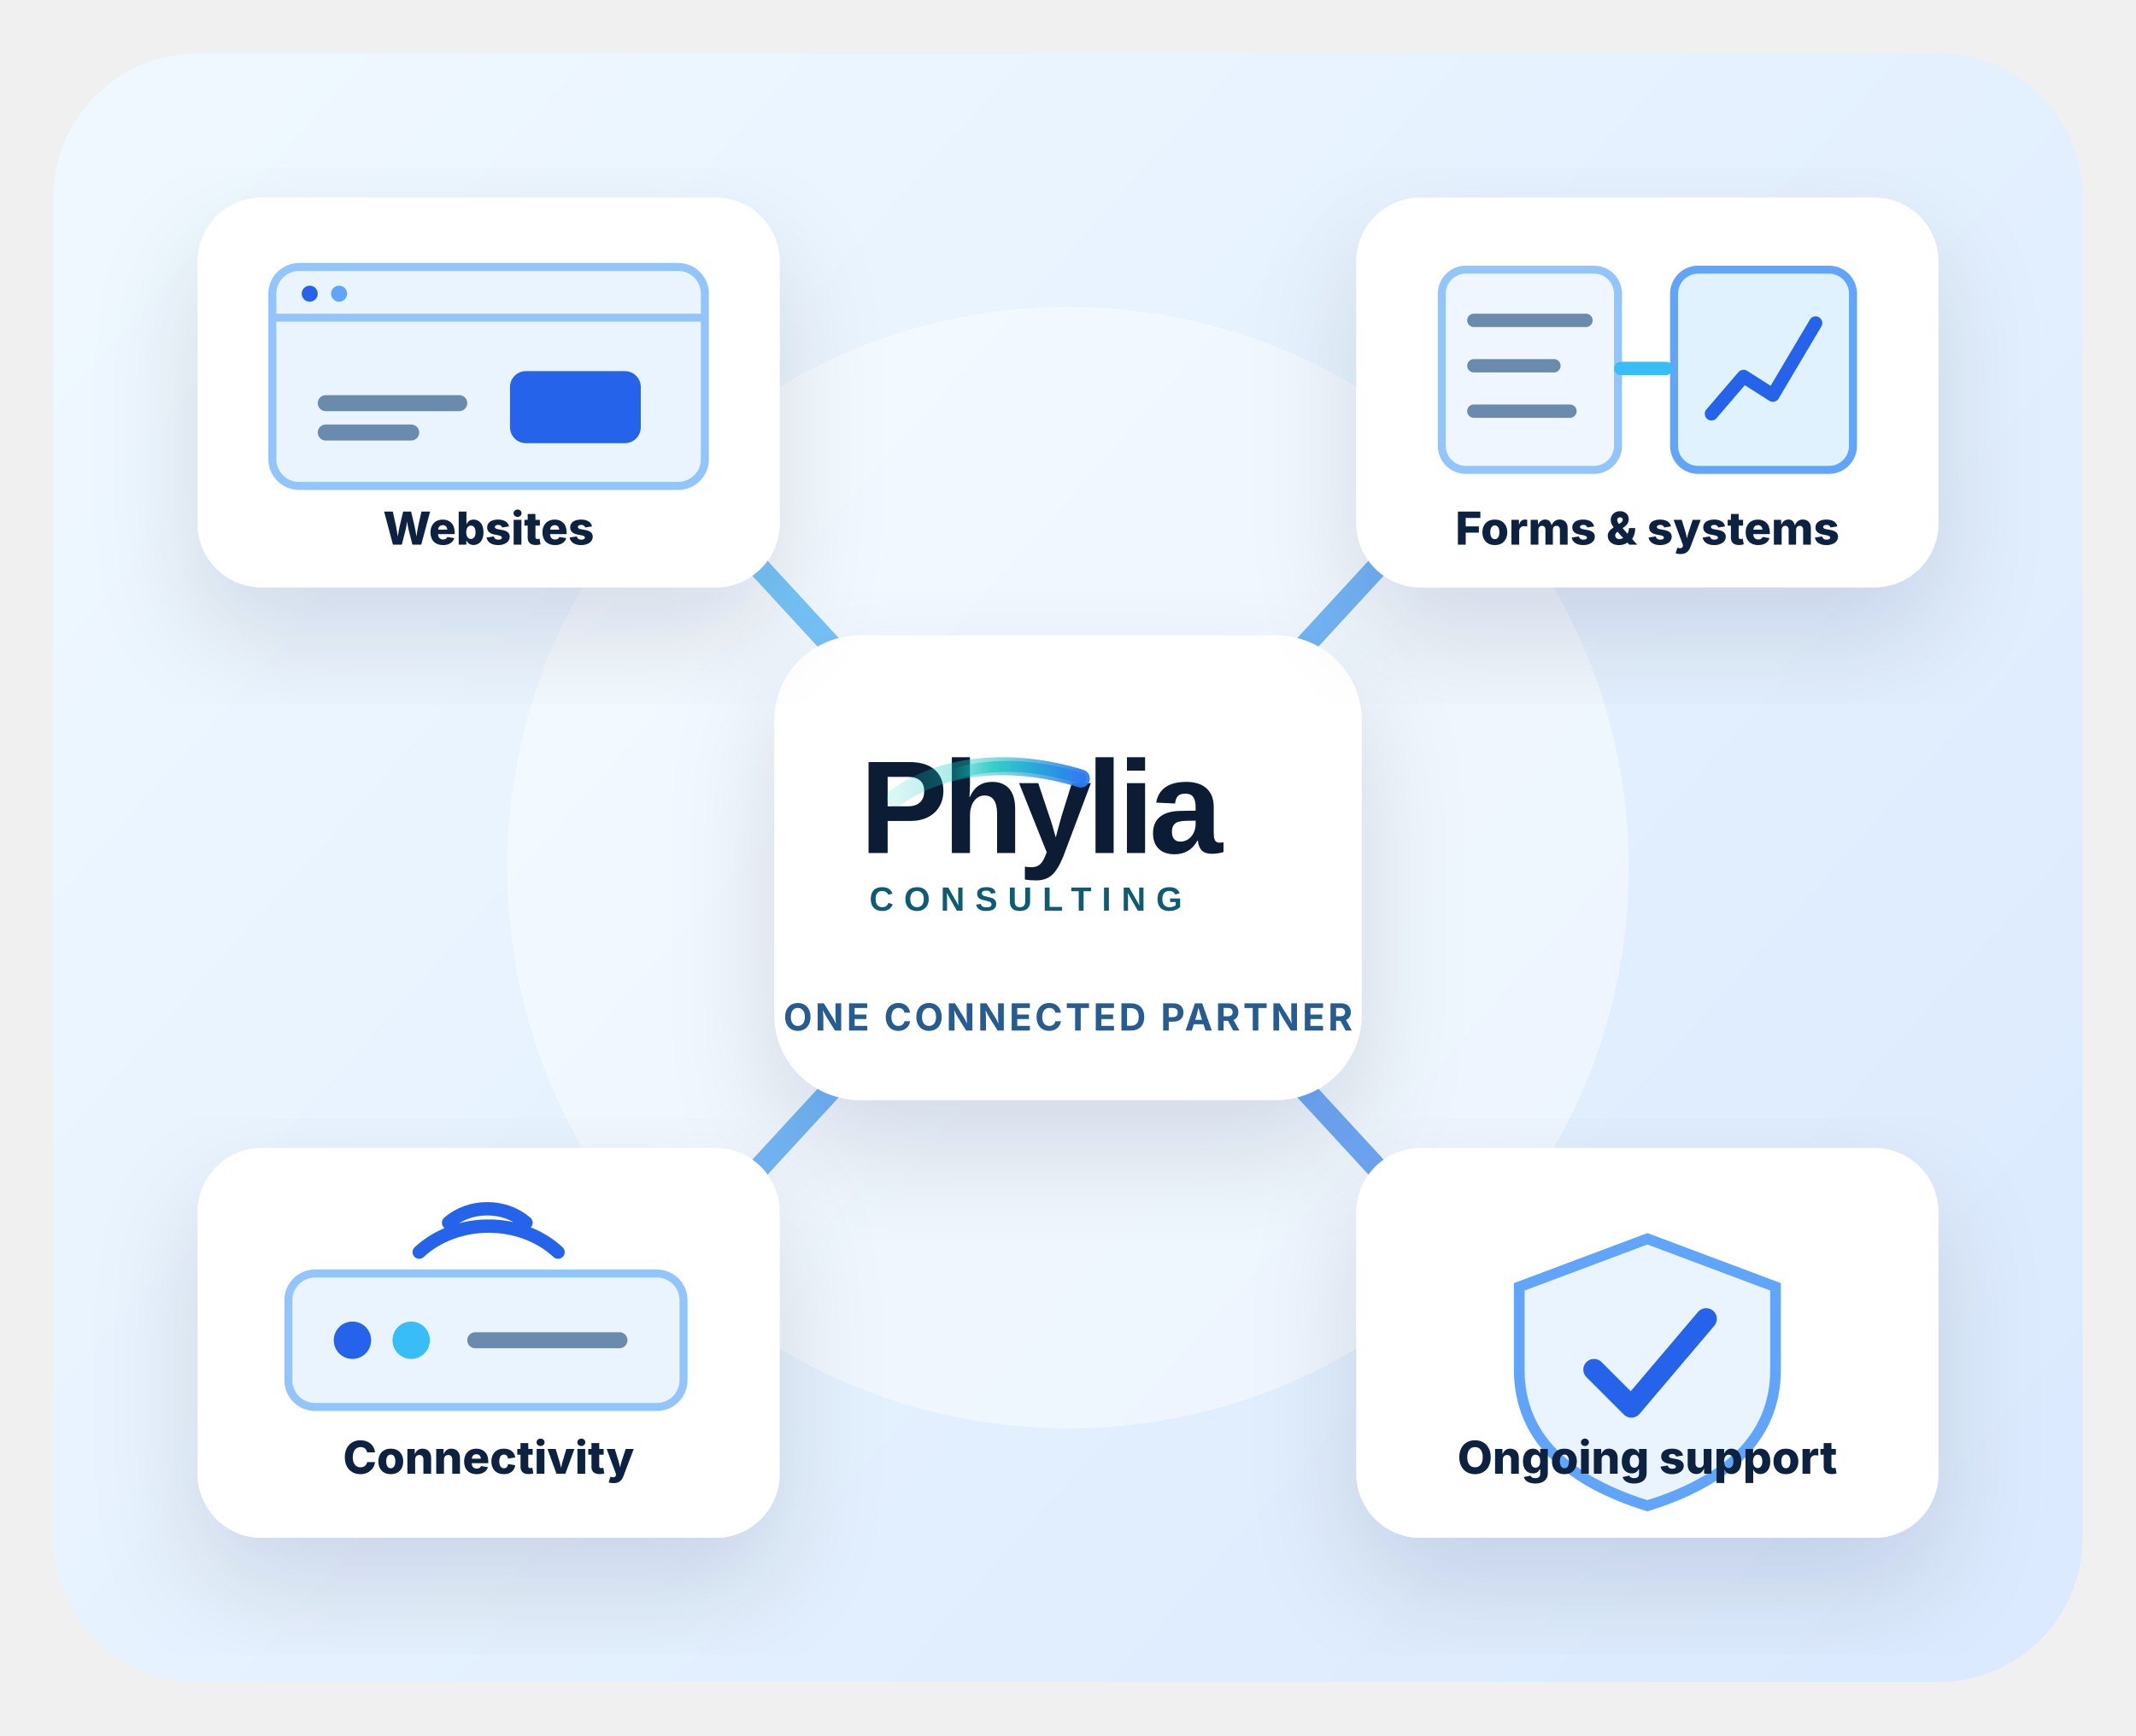
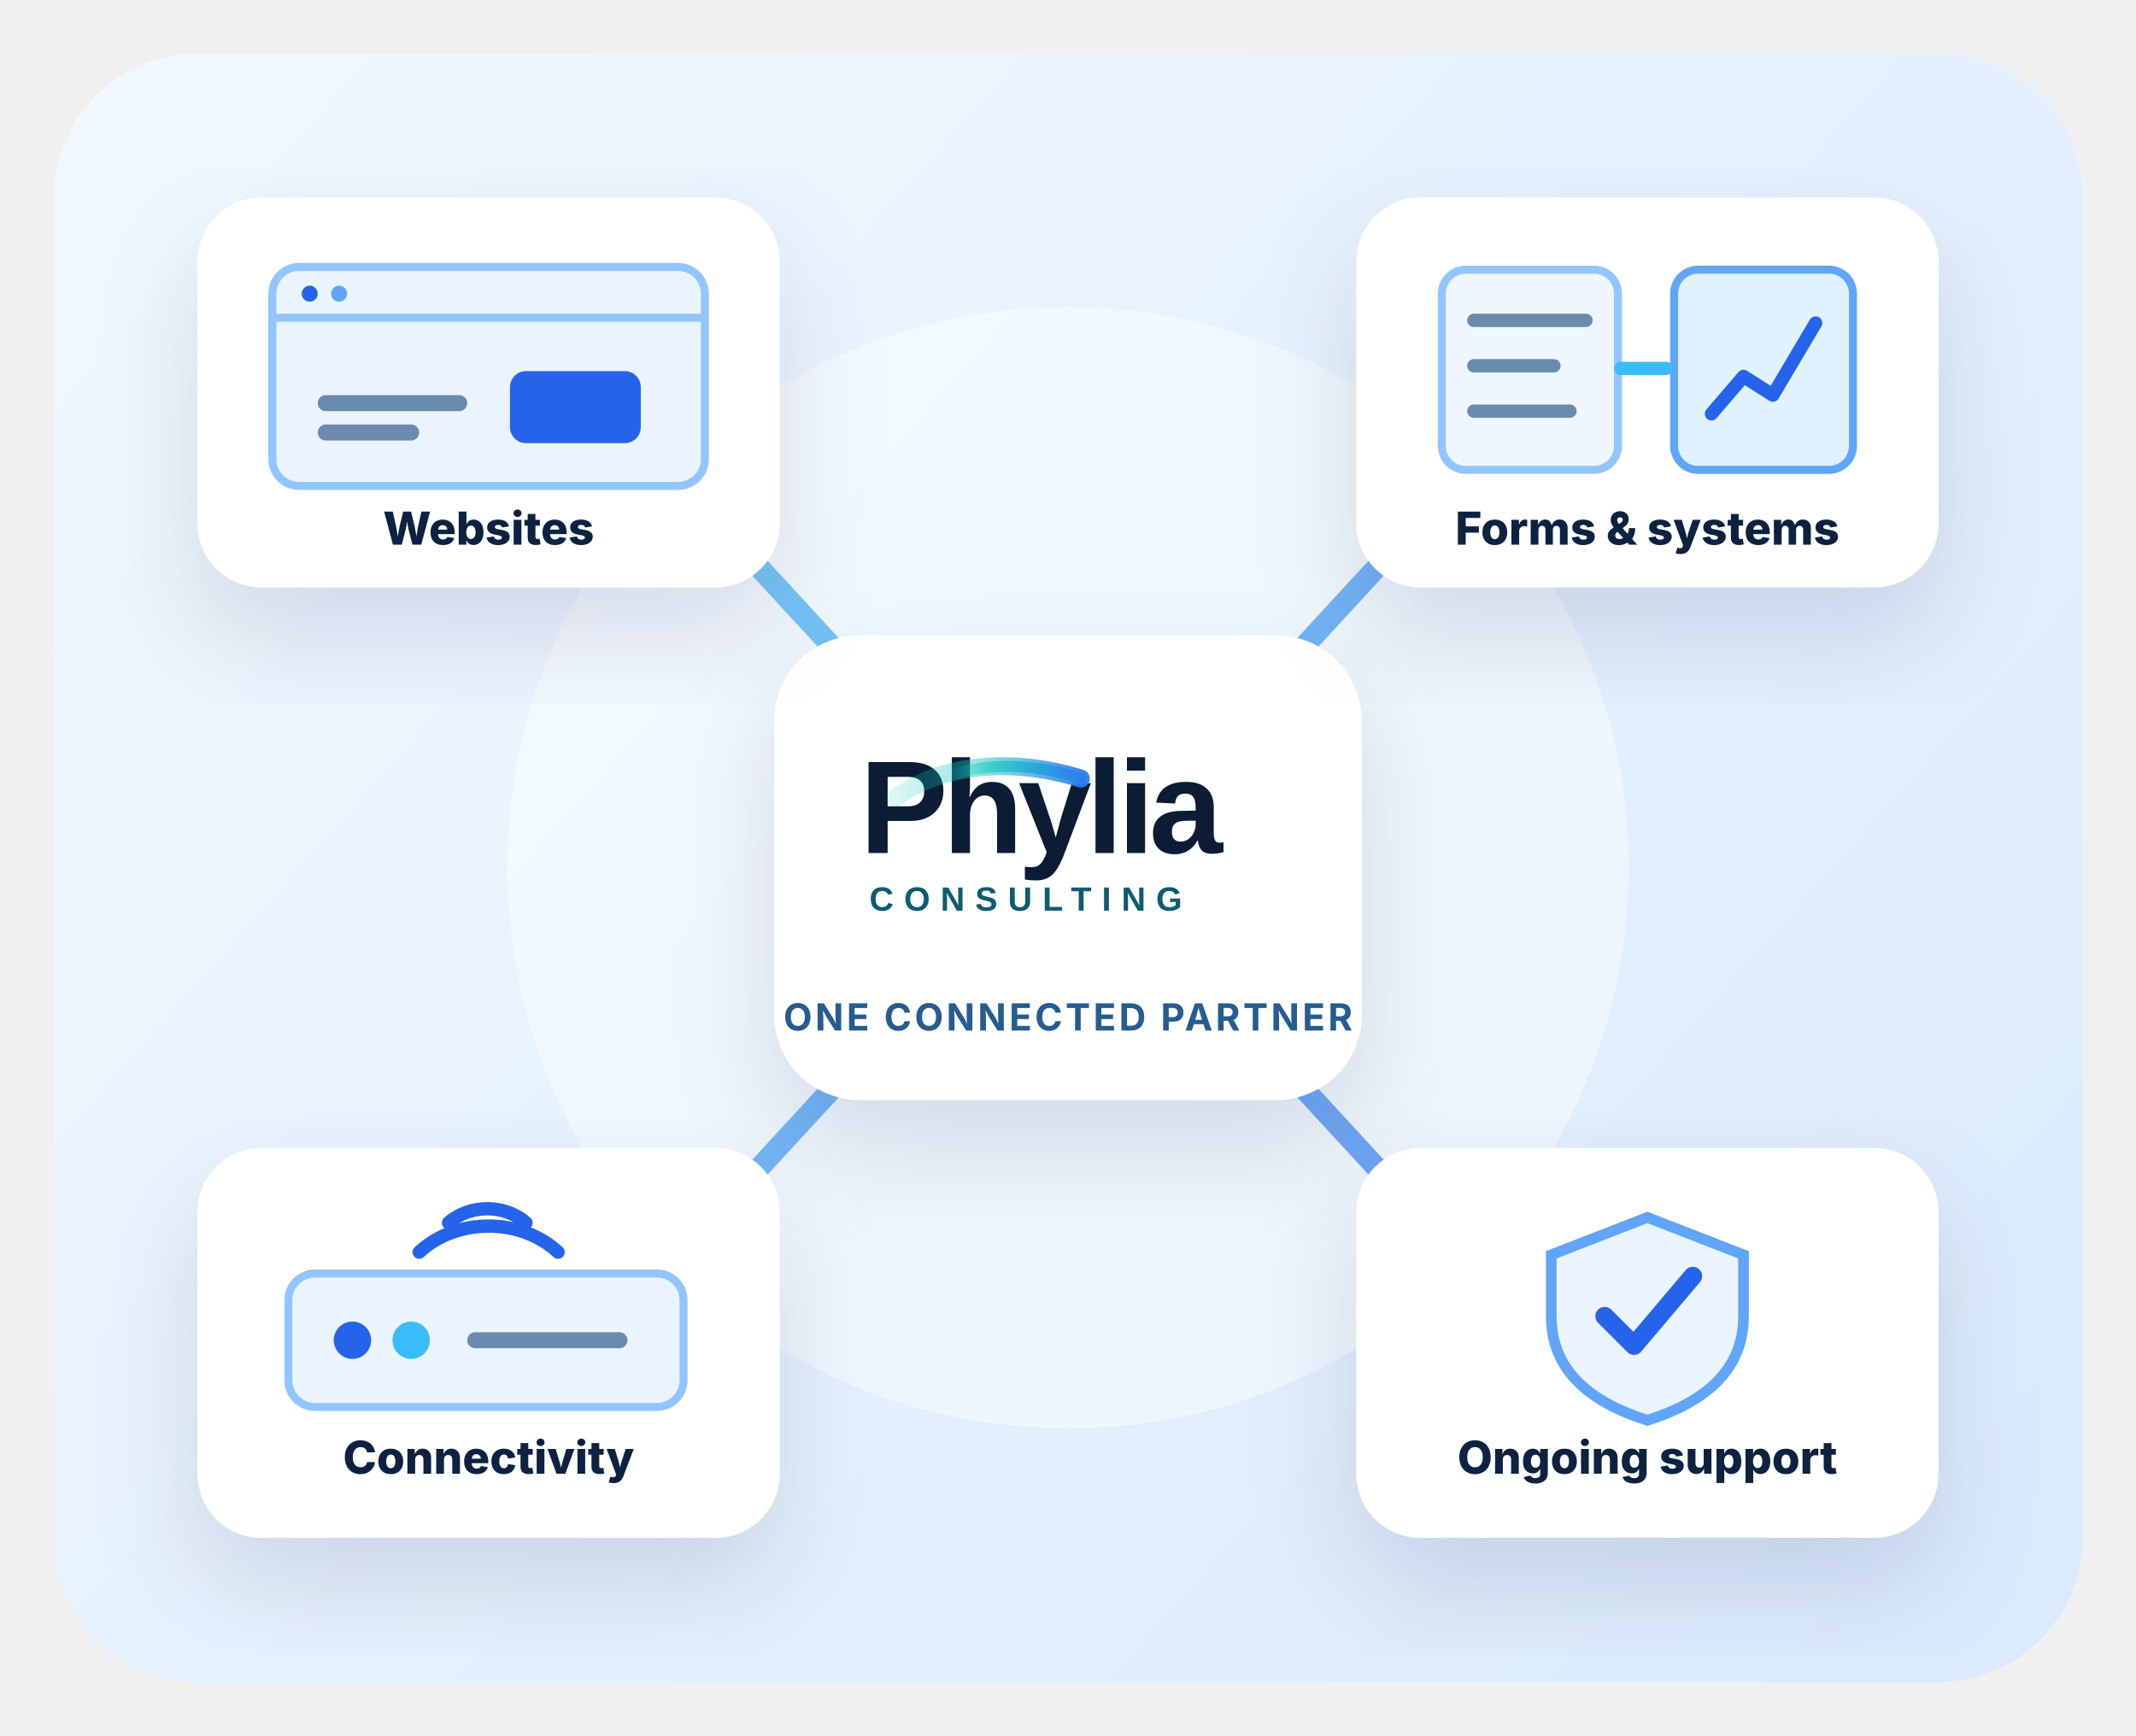
<svg xmlns="http://www.w3.org/2000/svg" viewBox="0 0 800 650" role="img" aria-labelledby="title desc">
  <defs>
    <linearGradient id="bg" x1="80" y1="40" x2="720" y2="610" gradientUnits="userSpaceOnUse">
      <stop stop-color="#eff8ff" />
      <stop offset="1" stop-color="#dbeafe" />
    </linearGradient>
    <linearGradient id="line" x1="180" y1="130" x2="650" y2="520" gradientUnits="userSpaceOnUse">
      <stop stop-color="#38bdf8" />
      <stop offset="1" stop-color="#2563eb" />
    </linearGradient>
    <linearGradient id="logoTraceFade" x1="15" y1="32" x2="92" y2="24" gradientUnits="userSpaceOnUse">
      <stop offset="0" stop-color="#18c9bf" stop-opacity=".16" />
      <stop offset=".42" stop-color="#18c9bf" stop-opacity=".42" />
      <stop offset="1" stop-color="#2f7df0" stop-opacity=".94" />
    </linearGradient>
    <linearGradient id="logoTraceLead" x1="38" y1="23" x2="92" y2="24" gradientUnits="userSpaceOnUse">
      <stop offset="0" stop-color="#18c9bf" stop-opacity="0" />
      <stop offset=".34" stop-color="#18c9bf" stop-opacity=".74" />
      <stop offset="1" stop-color="#2f7df0" />
    </linearGradient>
    <filter id="shadow" x="-20%" y="-20%" width="140%" height="150%">
      <feDropShadow dx="0" dy="18" stdDeviation="20" flood-color="#0b2341" flood-opacity=".12" />
    </filter>
  </defs>
  <rect x="20" y="20" width="760" height="610" rx="54" fill="url(#bg)" />
  <circle cx="400" cy="325" r="210" fill="#fff" opacity=".42" />
  <path d="M282 210 352 286M518 210 448 286M282 440 352 364M518 440 448 364" fill="none" stroke="url(#line)" stroke-width="8" stroke-linecap="round" opacity=".65" />
  <g filter="url(#shadow)">
    <rect x="290" y="238" width="220" height="174" rx="32" fill="#fff" />
    <g transform="translate(322 270) scale(.9)">
      <text x="0" y="55" font-family="Avenir Next,Montserrat,Trebuchet MS,Arial,Helvetica,sans-serif" font-size="55" font-weight="800" letter-spacing="-2.2" fill="#071d35">Phylia</text>
      <path d="M15 32C34 18 63 15 92 24" fill="none" stroke="url(#logoTraceFade)" stroke-width="7.5" stroke-linecap="round" />
      <path d="M37 23C53 17 74 18 92 24" fill="none" stroke="url(#logoTraceLead)" stroke-width="4.6" stroke-linecap="round" />
      <text x="4" y="79" font-family="Avenir Next,Montserrat,Trebuchet MS,Arial,Helvetica,sans-serif" font-size="14" font-weight="800" letter-spacing="4.3" fill="#0c5b73">CONSULTING</text>
    </g>
    <text x="400" y="386" text-anchor="middle" font-family="Inter,Segoe UI,Arial,sans-serif" font-size="14" font-weight="700" letter-spacing="1.1" fill="#275b8f">ONE CONNECTED PARTNER</text>
  </g>
  <g filter="url(#shadow)">
    <rect x="74" y="74" width="218" height="146" rx="24" fill="#fff" />
    <rect x="102" y="100" width="162" height="82" rx="10" fill="#eaf4ff" stroke="#93c5fd" stroke-width="3" />
    <path d="M102 119h162" stroke="#93c5fd" stroke-width="3" />
    <circle cx="116" cy="110" r="3" fill="#2563eb" />
    <circle cx="127" cy="110" r="3" fill="#60a5fa" />
    <path d="M122 151h50M122 162h32" stroke="#6b8bad" stroke-width="6" stroke-linecap="round" />
    <rect x="191" y="139" width="49" height="27" rx="6" fill="#2563eb" />
    <text x="183" y="204" text-anchor="middle" font-family="Inter,Segoe UI,Arial,sans-serif" font-size="17" font-weight="800" fill="#0b2341">Websites</text>
  </g>
  <g filter="url(#shadow)">
    <rect x="508" y="74" width="218" height="146" rx="24" fill="#fff" />
    <rect x="540" y="101" width="66" height="75" rx="9" fill="#eff6ff" stroke="#93c5fd" stroke-width="3" />
    <path d="M552 120h42M552 137h30M552 154h36" stroke="#6b8bad" stroke-width="5" stroke-linecap="round" />
    <rect x="627" y="101" width="67" height="75" rx="9" fill="#e0f2fe" stroke="#60a5fa" stroke-width="3" />
    <path d="m641 155 12-14 11 7 16-27" fill="none" stroke="#2563eb" stroke-width="5" stroke-linecap="round" stroke-linejoin="round" />
    <path d="M607 138h17" stroke="#38bdf8" stroke-width="5" stroke-linecap="round" />
    <text x="617" y="204" text-anchor="middle" font-family="Inter,Segoe UI,Arial,sans-serif" font-size="17" font-weight="800" fill="#0b2341">Forms &amp; systems</text>
  </g>
  <g filter="url(#shadow)">
    <rect x="74" y="430" width="218" height="146" rx="24" fill="#fff" />
    <rect x="108" y="477" width="148" height="50" rx="10" fill="#eaf4ff" stroke="#93c5fd" stroke-width="3" />
    <circle cx="132" cy="502" r="7" fill="#2563eb" />
    <circle cx="154" cy="502" r="7" fill="#38bdf8" />
    <path d="M178 502h54" stroke="#6b8bad" stroke-width="6" stroke-linecap="round" />
    <path d="M157 469c14-13 38-13 52 0M168 458c8-7 21-7 29 0" fill="none" stroke="#2563eb" stroke-width="5" stroke-linecap="round" />
    <text x="183" y="552" text-anchor="middle" font-family="Inter,Segoe UI,Arial,sans-serif" font-size="17" font-weight="800" fill="#0b2341">Connectivity</text>
  </g>
  <g filter="url(#shadow)">
    <rect x="508" y="430" width="218" height="146" rx="24" fill="#fff" />
-     <path d="M617 464 665 482v31c0 26-19 42-48 51-29-9-48-25-48-51v-31l48-18Z" fill="#eaf4ff" stroke="#60a5fa" stroke-width="4" />
-     <path d="m597 513 14 14 28-33" fill="none" stroke="#2563eb" stroke-width="8" stroke-linecap="round" stroke-linejoin="round" />
+     <path d="M617 456 653 470v23c0 20-14 32-36 39-22-7-36-19-36-39v-23l36-14Z" fill="#eaf4ff" stroke="#60a5fa" stroke-width="4" />
+     <path d="m601 493 11 11 22-26" fill="none" stroke="#2563eb" stroke-width="7" stroke-linecap="round" stroke-linejoin="round" />
    <text x="617" y="552" text-anchor="middle" font-family="Inter,Segoe UI,Arial,sans-serif" font-size="17" font-weight="800" fill="#0b2341">Ongoing support</text>
  </g>
</svg>
